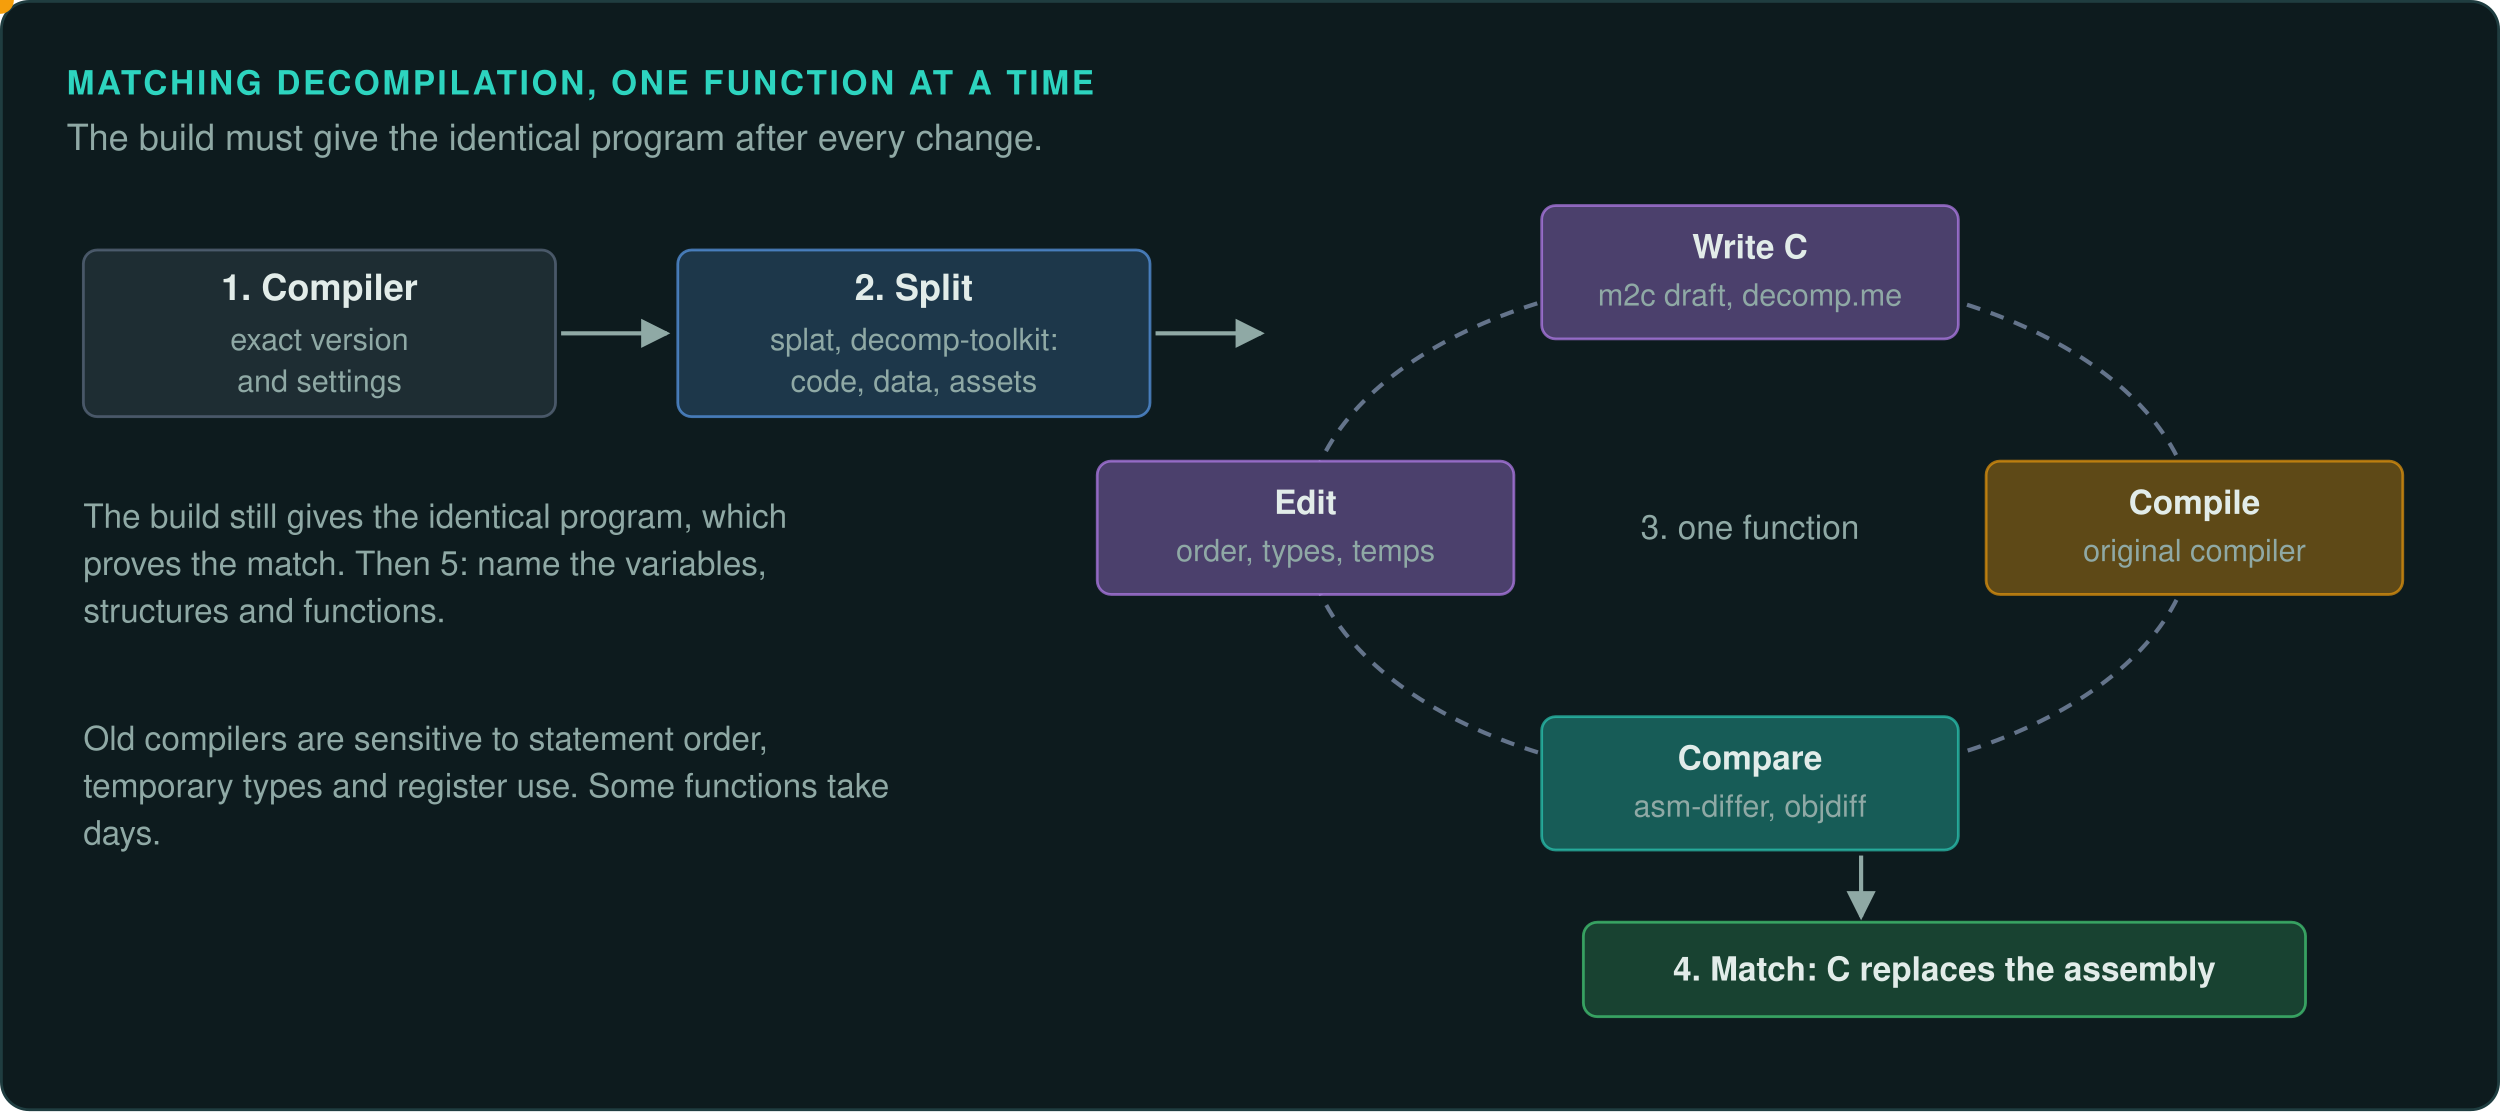
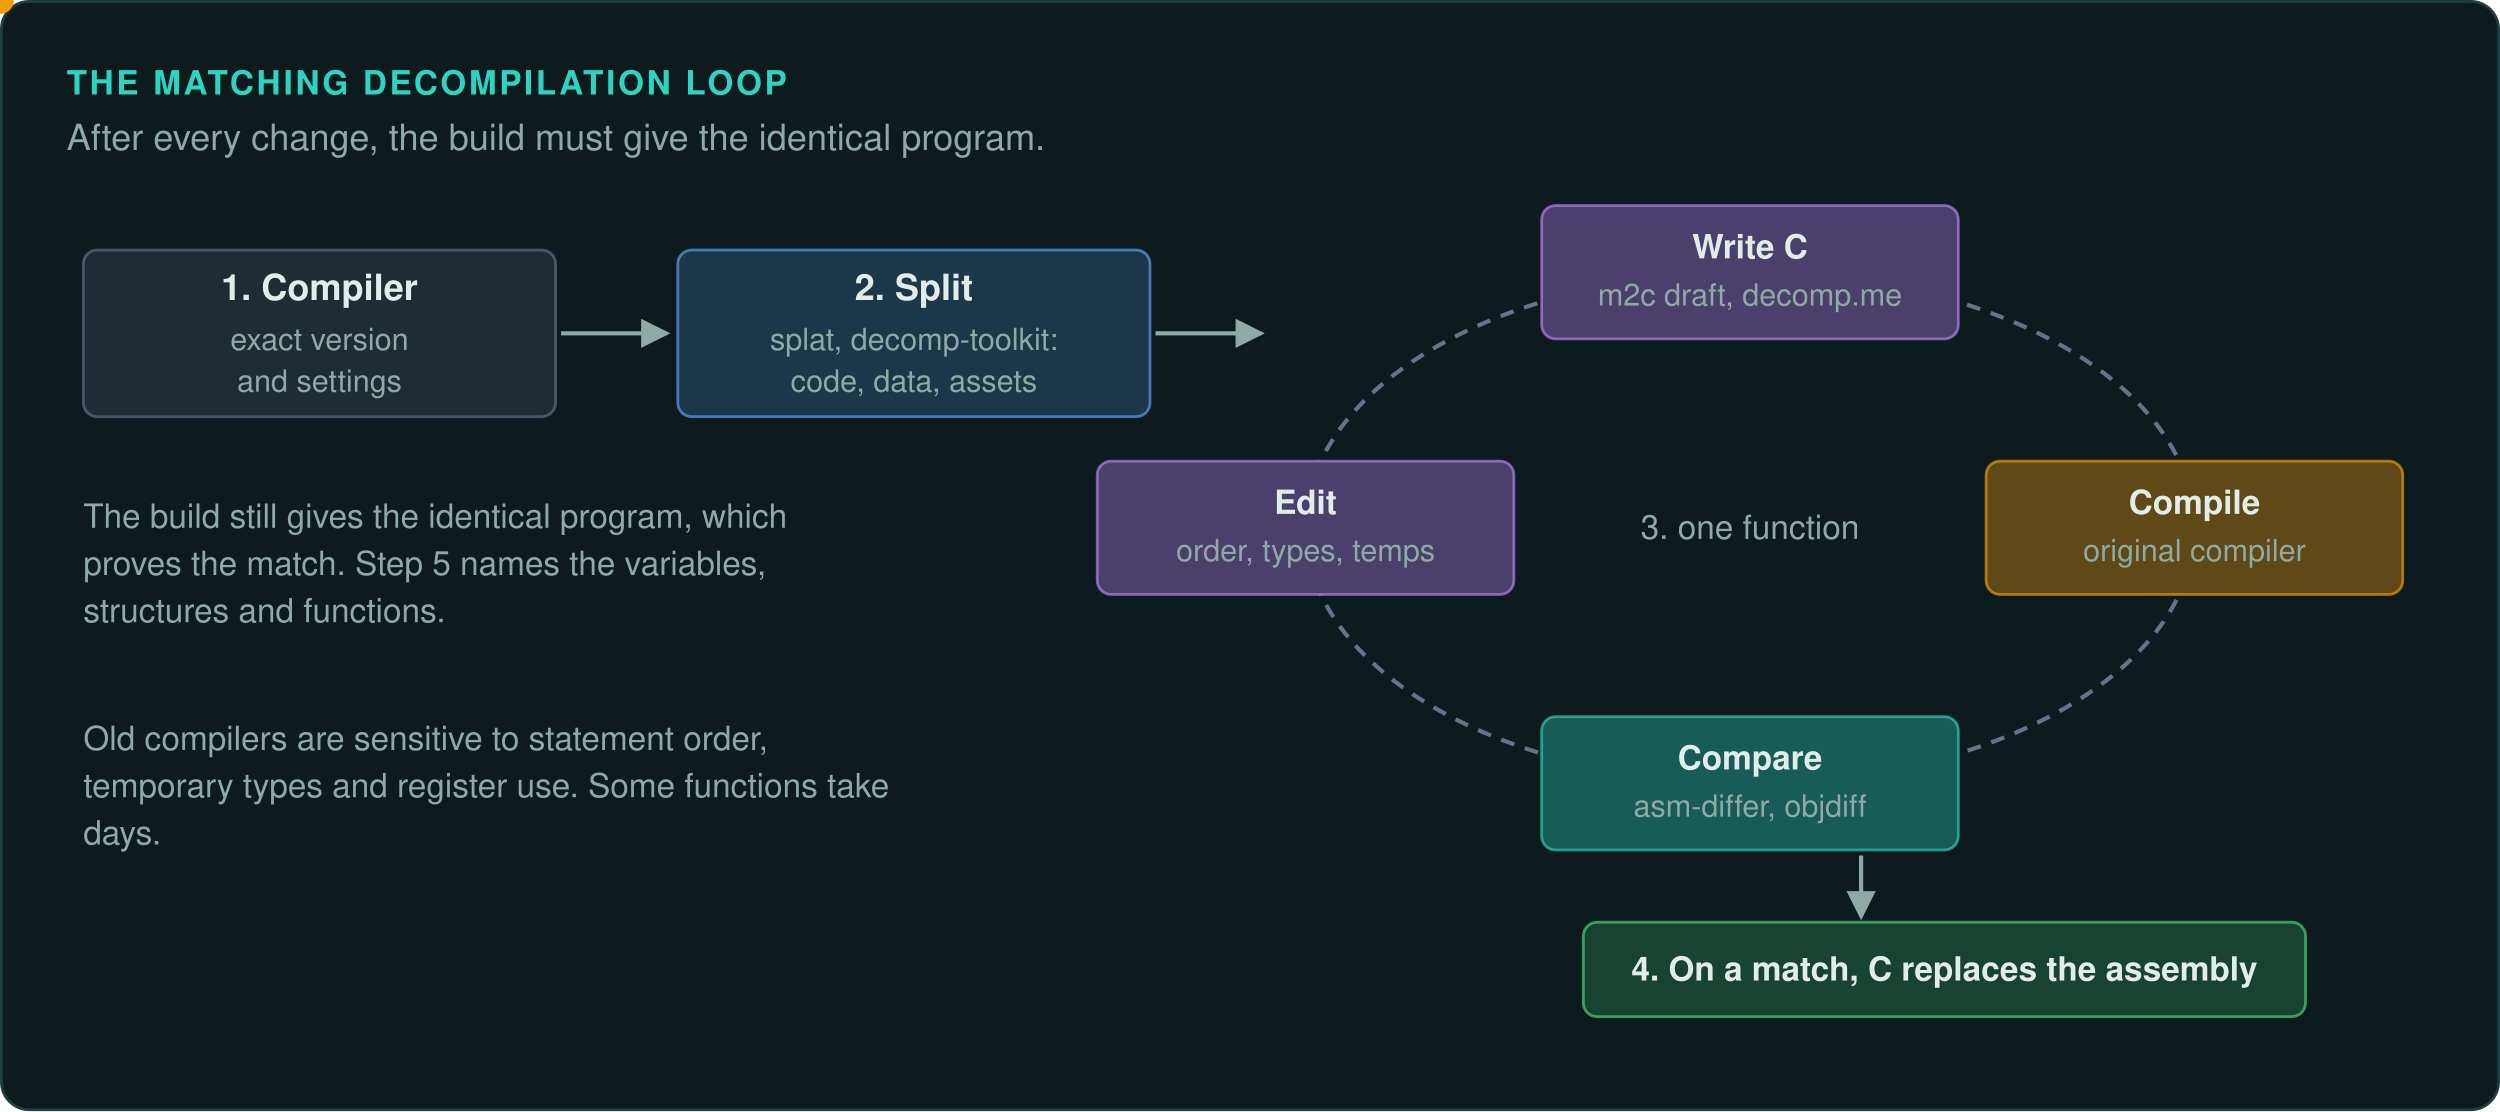
<svg xmlns="http://www.w3.org/2000/svg" width="900" height="400" viewBox="0 0 900 400" role="img" aria-label="The matching loop of writing C, compiling, comparing and editing until one function matches">
  <rect x="0.5" y="0.5" width="899" height="399" rx="10" fill="#0d1b1e" stroke="#1f3d40" />
  <defs>
    <marker id="arrow" viewBox="0 0 8 8" refX="7" refY="4" markerWidth="7" markerHeight="7" orient="auto">
      <path d="M0 0L8 4L0 8z" fill="#8fa9a5" />
    </marker>
  </defs>
-   <text x="24.0" y="34.0" font-family="ui-sans-serif, -apple-system, 'Segoe UI', Helvetica, Arial, sans-serif" font-size="12" font-weight="600" fill="#2dd4bf" text-anchor="start" letter-spacing="0.08em">MATCHING DECOMPILATION, ONE FUNCTION AT A TIME</text>
-   <text x="24.0" y="54.0" font-family="ui-sans-serif, -apple-system, 'Segoe UI', Helvetica, Arial, sans-serif" font-size="13" font-weight="400" fill="#8fa9a5" text-anchor="start">The build must give the identical program after every change.</text>
+   <text x="24.0" y="34.0" font-family="ui-sans-serif, -apple-system, 'Segoe UI', Helvetica, Arial, sans-serif" font-size="12" font-weight="600" fill="#2dd4bf" text-anchor="start" letter-spacing="0.08em">THE MATCHING DECOMPILATION LOOP</text>
+   <text x="24.0" y="54.0" font-family="ui-sans-serif, -apple-system, 'Segoe UI', Helvetica, Arial, sans-serif" font-size="13" font-weight="400" fill="#8fa9a5" text-anchor="start">After every change, the build must give the identical program.</text>
  <rect x="30.0" y="90.0" width="170.0" height="60.0" rx="5" fill="#64748b" stroke="#64748b" fill-opacity="0.2" stroke-opacity="0.65" />
  <text x="115.0" y="108.0" font-family="ui-sans-serif, -apple-system, 'Segoe UI', Helvetica, Arial, sans-serif" font-size="13" font-weight="600" fill="#e2ece9" text-anchor="middle">1. Compiler</text>
  <text x="115.0" y="126.0" font-family="ui-sans-serif, -apple-system, 'Segoe UI', Helvetica, Arial, sans-serif" font-size="11" font-weight="400" fill="#8fa9a5" text-anchor="middle">exact version</text>
  <text x="115.0" y="141.0" font-family="ui-sans-serif, -apple-system, 'Segoe UI', Helvetica, Arial, sans-serif" font-size="11" font-weight="400" fill="#8fa9a5" text-anchor="middle">and settings</text>
  <path d="M202.0 120.0L240.0 120.0" stroke="#8fa9a5" stroke-width="1.5" fill="none" marker-end="url(#arrow)" />
  <rect x="244.0" y="90.0" width="170.0" height="60.0" rx="5" fill="#60a5fa" stroke="#60a5fa" fill-opacity="0.2" stroke-opacity="0.65" />
  <text x="329.0" y="108.0" font-family="ui-sans-serif, -apple-system, 'Segoe UI', Helvetica, Arial, sans-serif" font-size="13" font-weight="600" fill="#e2ece9" text-anchor="middle">2. Split</text>
  <text x="329.0" y="126.0" font-family="ui-sans-serif, -apple-system, 'Segoe UI', Helvetica, Arial, sans-serif" font-size="11" font-weight="400" fill="#8fa9a5" text-anchor="middle">splat, decomp-toolkit:</text>
  <text x="329.0" y="141.0" font-family="ui-sans-serif, -apple-system, 'Segoe UI', Helvetica, Arial, sans-serif" font-size="11" font-weight="400" fill="#8fa9a5" text-anchor="middle">code, data, assets</text>
  <path d="M416.0 120.0L454.0 120.0" stroke="#8fa9a5" stroke-width="1.5" fill="none" marker-end="url(#arrow)" />
  <ellipse cx="630" cy="190" rx="160" ry="92" fill="none" stroke="#64748b" stroke-width="1.5" stroke-dasharray="5 4" />
  <circle r="5" fill="#f59e0b">
    <animateMotion path="M630 98A160 92 0 1 1 629.9 98" dur="4s" begin="-0.0s" repeatCount="indefinite" />
  </circle>
  <rect x="555.0" y="74.0" width="150.0" height="48.0" rx="5" fill="#0d1b1e" stroke="none" />
  <rect x="555.0" y="74.0" width="150.0" height="48.0" rx="5" fill="#c084fc" stroke="#c084fc" fill-opacity="0.35" stroke-opacity="0.65" />
  <text x="630.0" y="93.0" font-family="ui-sans-serif, -apple-system, 'Segoe UI', Helvetica, Arial, sans-serif" font-size="12" font-weight="600" fill="#e2ece9" text-anchor="middle">Write C</text>
  <text x="630.0" y="110.0" font-family="ui-sans-serif, -apple-system, 'Segoe UI', Helvetica, Arial, sans-serif" font-size="11" font-weight="400" fill="#8fa9a5" text-anchor="middle">m2c draft, decomp.me</text>
  <rect x="715.0" y="166.0" width="150.0" height="48.0" rx="5" fill="#0d1b1e" stroke="none" />
  <rect x="715.0" y="166.0" width="150.0" height="48.0" rx="5" fill="#f59e0b" stroke="#f59e0b" fill-opacity="0.35" stroke-opacity="0.65" />
  <text x="790.0" y="185.0" font-family="ui-sans-serif, -apple-system, 'Segoe UI', Helvetica, Arial, sans-serif" font-size="12" font-weight="600" fill="#e2ece9" text-anchor="middle">Compile</text>
  <text x="790.0" y="202.0" font-family="ui-sans-serif, -apple-system, 'Segoe UI', Helvetica, Arial, sans-serif" font-size="11" font-weight="400" fill="#8fa9a5" text-anchor="middle">original compiler</text>
  <rect x="555.0" y="258.0" width="150.0" height="48.0" rx="5" fill="#0d1b1e" stroke="none" />
  <rect x="555.0" y="258.0" width="150.0" height="48.0" rx="5" fill="#2dd4bf" stroke="#2dd4bf" fill-opacity="0.35" stroke-opacity="0.65" />
  <text x="630.0" y="277.0" font-family="ui-sans-serif, -apple-system, 'Segoe UI', Helvetica, Arial, sans-serif" font-size="12" font-weight="600" fill="#e2ece9" text-anchor="middle">Compare</text>
  <text x="630.0" y="294.0" font-family="ui-sans-serif, -apple-system, 'Segoe UI', Helvetica, Arial, sans-serif" font-size="11" font-weight="400" fill="#8fa9a5" text-anchor="middle">asm-differ, objdiff</text>
  <rect x="395.0" y="166.0" width="150.0" height="48.0" rx="5" fill="#0d1b1e" stroke="none" />
  <rect x="395.0" y="166.0" width="150.0" height="48.0" rx="5" fill="#c084fc" stroke="#c084fc" fill-opacity="0.35" stroke-opacity="0.65" />
  <text x="470.0" y="185.0" font-family="ui-sans-serif, -apple-system, 'Segoe UI', Helvetica, Arial, sans-serif" font-size="12" font-weight="600" fill="#e2ece9" text-anchor="middle">Edit</text>
  <text x="470.0" y="202.0" font-family="ui-sans-serif, -apple-system, 'Segoe UI', Helvetica, Arial, sans-serif" font-size="11" font-weight="400" fill="#8fa9a5" text-anchor="middle">order, types, temps</text>
  <text x="630.0" y="194.0" font-family="ui-sans-serif, -apple-system, 'Segoe UI', Helvetica, Arial, sans-serif" font-size="12" font-weight="400" fill="#8fa9a5" text-anchor="middle">3. one function</text>
  <path d="M670.0 308.0L670.0 330.0" stroke="#8fa9a5" stroke-width="1.5" fill="none" marker-end="url(#arrow)" />
  <rect x="570.0" y="332.0" width="260.0" height="34.0" rx="5" fill="#4ade80" stroke="#4ade80" fill-opacity="0.2" stroke-opacity="0.65" />
-   <text x="700.0" y="353.0" font-family="ui-sans-serif, -apple-system, 'Segoe UI', Helvetica, Arial, sans-serif" font-size="12" font-weight="600" fill="#e2ece9" text-anchor="middle">4. Match: C replaces the assembly</text>
+   <text x="700.0" y="353.0" font-family="ui-sans-serif, -apple-system, 'Segoe UI', Helvetica, Arial, sans-serif" font-size="12" font-weight="600" fill="#e2ece9" text-anchor="middle">4. On a match, C replaces the assembly</text>
  <text x="30.0" y="190.0" font-family="ui-sans-serif, -apple-system, 'Segoe UI', Helvetica, Arial, sans-serif" font-size="12" font-weight="400" fill="#8fa9a5" text-anchor="start">The build still gives the identical program, which</text>
-   <text x="30.0" y="207.0" font-family="ui-sans-serif, -apple-system, 'Segoe UI', Helvetica, Arial, sans-serif" font-size="12" font-weight="400" fill="#8fa9a5" text-anchor="start">proves the match. Then 5: name the variables,</text>
+   <text x="30.0" y="207.0" font-family="ui-sans-serif, -apple-system, 'Segoe UI', Helvetica, Arial, sans-serif" font-size="12" font-weight="400" fill="#8fa9a5" text-anchor="start">proves the match. Step 5 names the variables,</text>
  <text x="30.0" y="224.0" font-family="ui-sans-serif, -apple-system, 'Segoe UI', Helvetica, Arial, sans-serif" font-size="12" font-weight="400" fill="#8fa9a5" text-anchor="start">structures and functions.</text>
  <text x="30.0" y="270.0" font-family="ui-sans-serif, -apple-system, 'Segoe UI', Helvetica, Arial, sans-serif" font-size="12" font-weight="400" fill="#8fa9a5" text-anchor="start">Old compilers are sensitive to statement order,</text>
  <text x="30.0" y="287.0" font-family="ui-sans-serif, -apple-system, 'Segoe UI', Helvetica, Arial, sans-serif" font-size="12" font-weight="400" fill="#8fa9a5" text-anchor="start">temporary types and register use. Some functions take</text>
  <text x="30.0" y="304.0" font-family="ui-sans-serif, -apple-system, 'Segoe UI', Helvetica, Arial, sans-serif" font-size="12" font-weight="400" fill="#8fa9a5" text-anchor="start">days.</text>
</svg>
